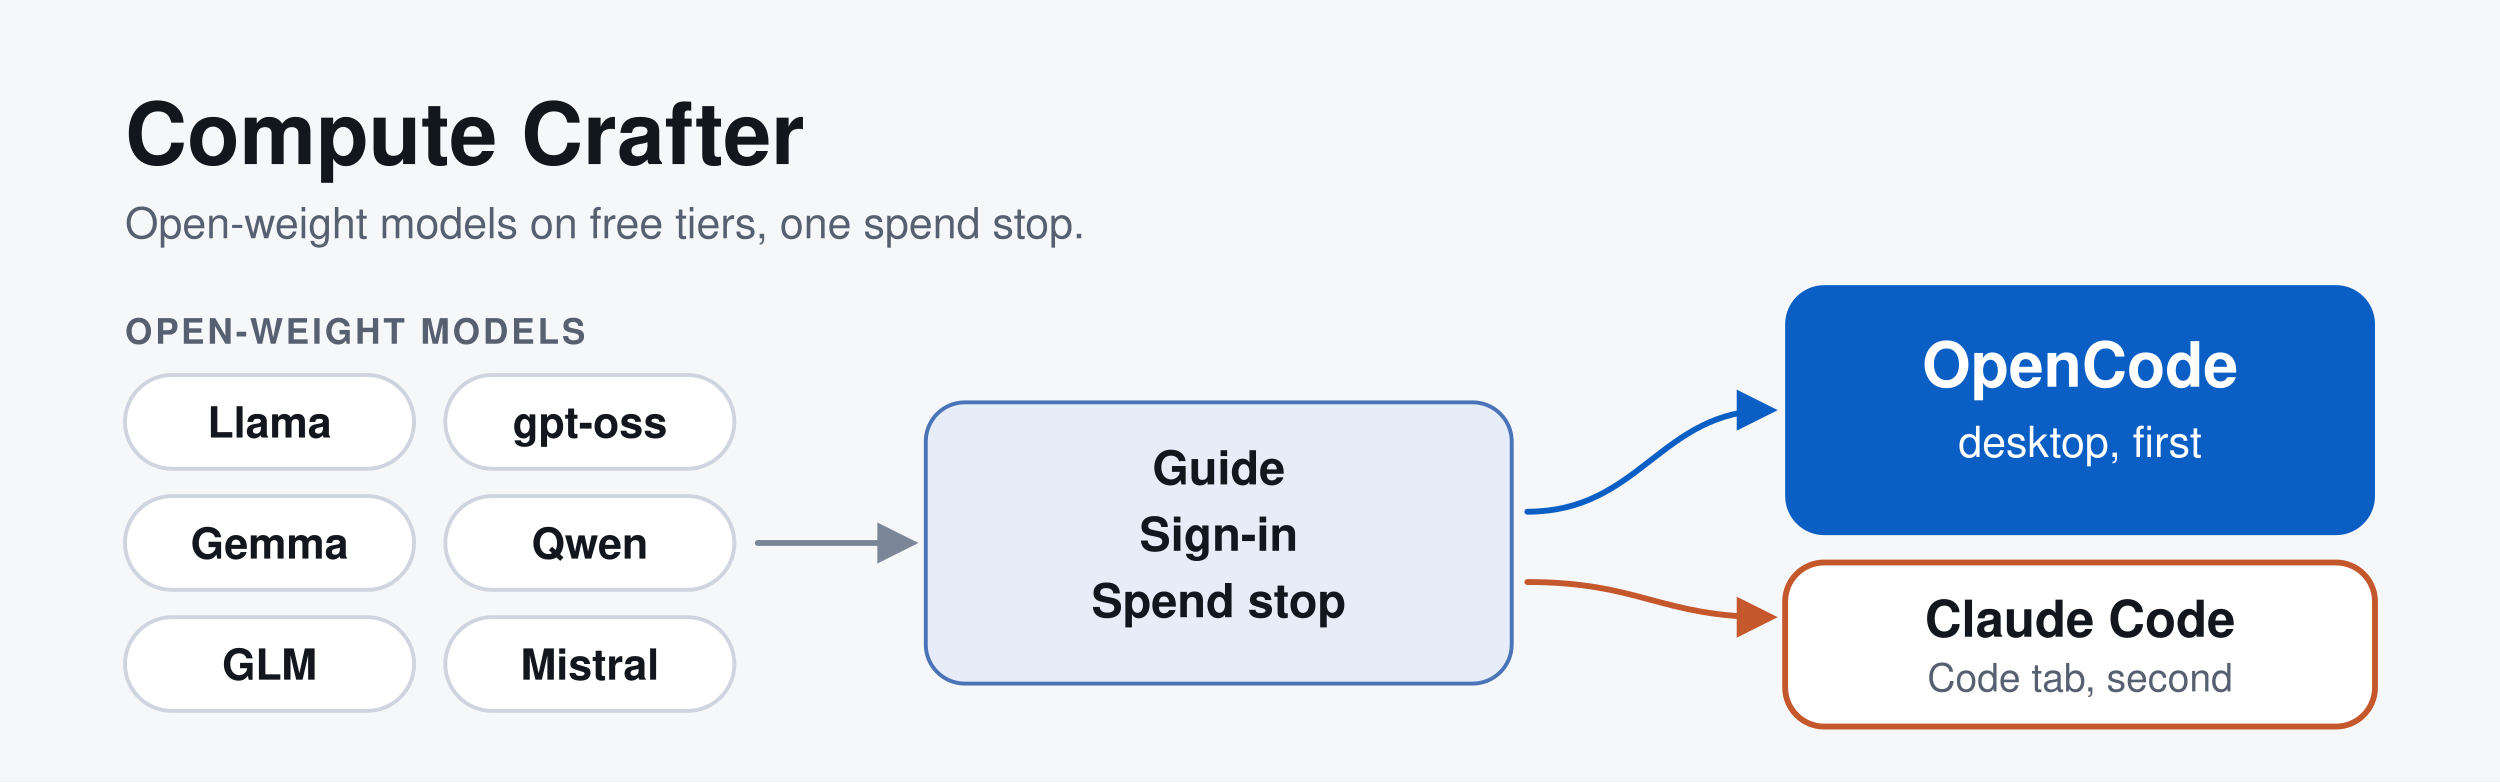
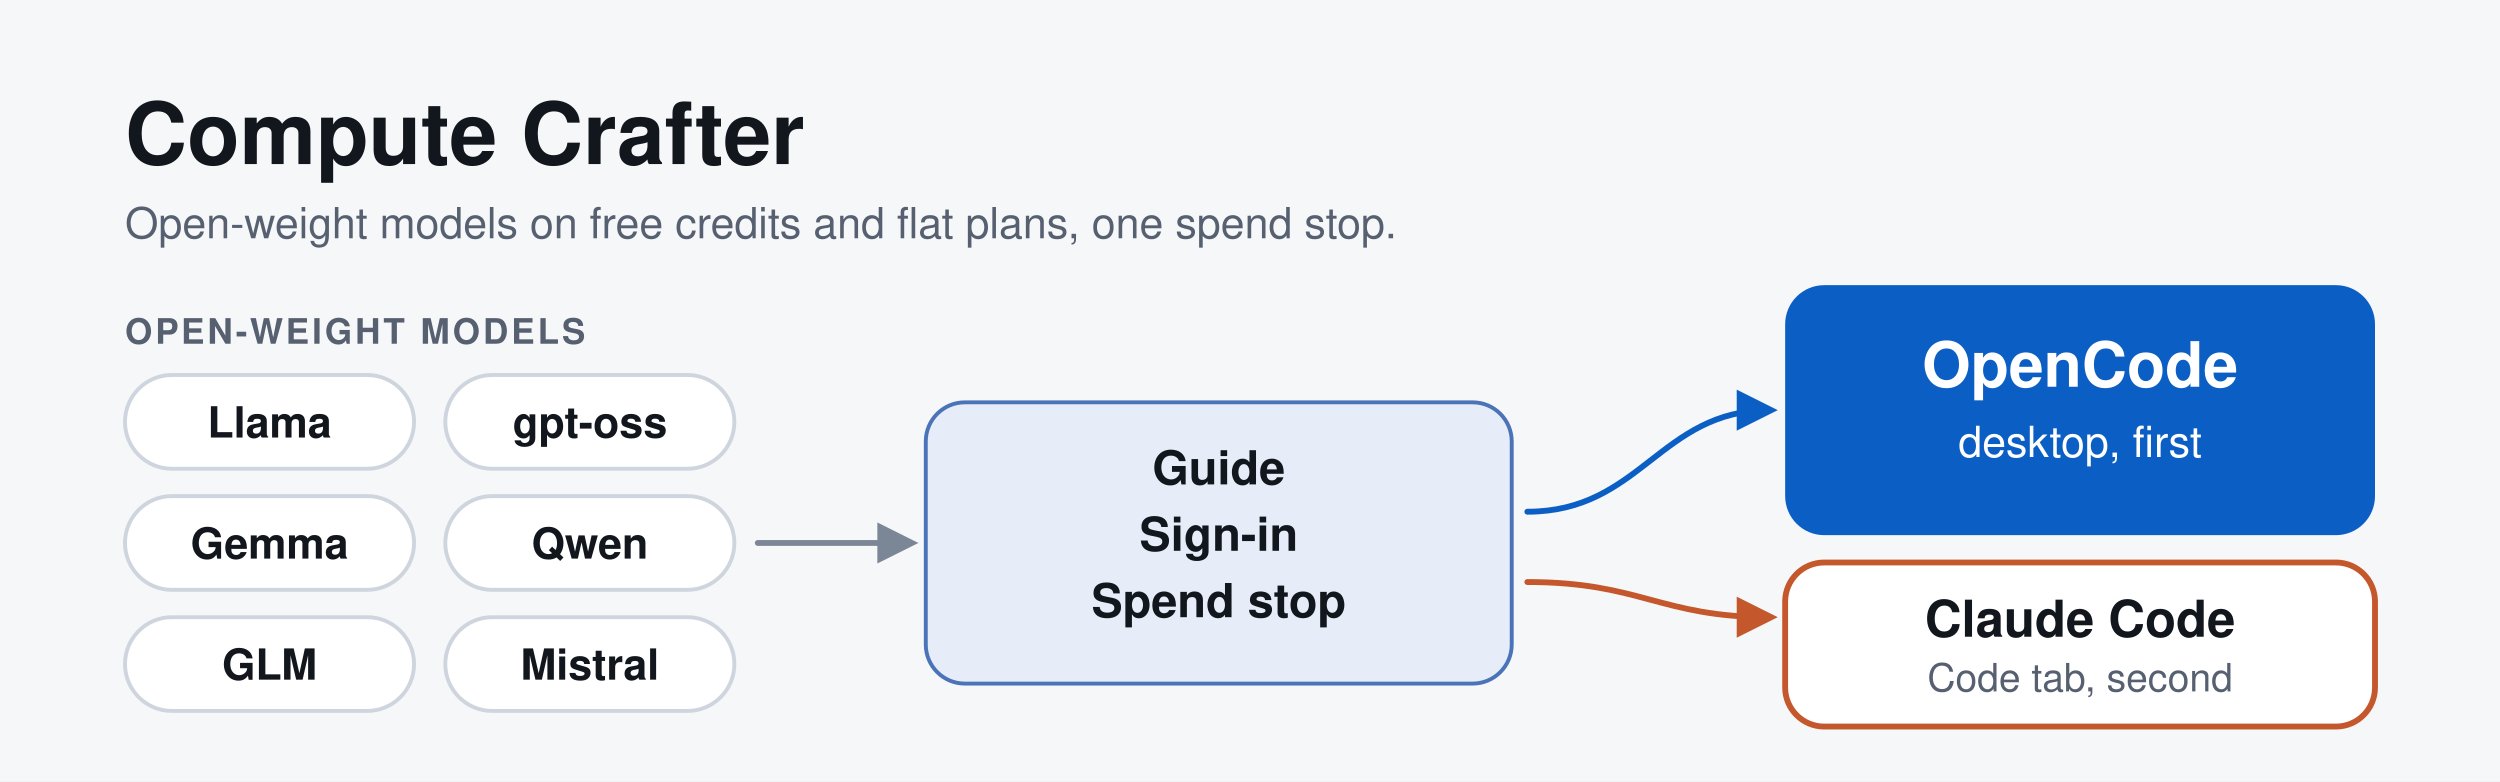
<svg xmlns="http://www.w3.org/2000/svg" viewBox="0 0 1280 400" width="1280" height="400" role="img" aria-labelledby="hero-title hero-desc">
  <style>
    .bg { fill: #f6f7f9; }
    .ink { fill: #12161d; }
    .muted { fill: #566070; }
    .chip { fill: #ffffff; stroke: #cfd5de; stroke-width: 2; }
    .chip-t { fill: #12161d; }
    .mid { fill: #e6edf8; stroke: #4a73b8; stroke-width: 2; }
    .mid-t { fill: #12161d; }
    .oc { fill: #0b5fc4; }
    .oc-t { fill: #ffffff; }
    .cc { fill: #ffffff; stroke: #c4572b; stroke-width: 3; }
    .cc-t { fill: #12161d; }
    .flow { stroke: #7b8696; }
    .head { fill: #7b8696; }
    .flow-oc { stroke: #0b5fc4; }
    .head-oc { fill: #0b5fc4; }
    .flow-cc { stroke: #c4572b; }
    .head-cc { fill: #c4572b; }
    @media (prefers-color-scheme: dark) {
      .bg { fill: #0e1218; }
      .ink { fill: #eef1f6; }
      .muted { fill: #a3adbc; }
      .chip { fill: #181e28; stroke: #343e4f; }
      .chip-t { fill: #eef1f6; }
      .mid { fill: #1b2740; stroke: #6f97d8; }
      .mid-t { fill: #eef1f6; }
      .oc { fill: #4d94f0; }
      .oc-t { fill: #08101c; }
      .cc { fill: #181e28; stroke: #e38a62; }
      .cc-t { fill: #eef1f6; }
      .flow { stroke: #6a7587; }
      .head { fill: #6a7587; }
      .flow-oc { stroke: #4d94f0; }
      .head-oc { fill: #4d94f0; }
      .flow-cc { stroke: #e38a62; }
      .head-cc { fill: #e38a62; }
    }
    text { font-family: -apple-system, BlinkMacSystemFont, "Segoe UI", Helvetica, Arial, sans-serif; }
    .flow, .flow-oc, .flow-cc { fill: none; stroke-width: 3; stroke-linecap: round; }
  </style>
  <defs>
    <marker id="a" viewBox="0 0 10 10" refX="8" refY="5" markerWidth="7" markerHeight="7" orient="auto">
      <path class="head" d="M0 0 10 5 0 10z" />
    </marker>
    <marker id="a-oc" viewBox="0 0 10 10" refX="8" refY="5" markerWidth="7" markerHeight="7" orient="auto">
      <path class="head-oc" d="M0 0 10 5 0 10z" />
    </marker>
    <marker id="a-cc" viewBox="0 0 10 10" refX="8" refY="5" markerWidth="7" markerHeight="7" orient="auto">
      <path class="head-cc" d="M0 0 10 5 0 10z" />
    </marker>
  </defs>
  <rect class="bg" width="1280" height="400" />
  <text class="ink" x="64" y="84" font-size="44" font-weight="700">Compute Crafter</text>
-   <text class="muted" x="64" y="122" font-size="22">Open-weight models on free tiers, one spend stop.</text>
+   <text class="muted" x="64" y="122" font-size="22">Open-weight models on free credits and flat plans, one spend stop.</text>
  <text class="muted" x="64" y="176" font-size="18" font-weight="600" letter-spacing="1.5">OPEN-WEIGHT MODELS</text>
  <g font-size="22" font-weight="600" text-anchor="middle">
    <rect class="chip" x="64" y="192" width="148" height="48" rx="24" />
    <text class="chip-t" x="138" y="224">Llama</text>
    <rect class="chip" x="228" y="192" width="148" height="48" rx="24" />
    <text class="chip-t" x="302" y="224">gpt-oss</text>
    <rect class="chip" x="64" y="254" width="148" height="48" rx="24" />
    <text class="chip-t" x="138" y="286">Gemma</text>
    <rect class="chip" x="228" y="254" width="148" height="48" rx="24" />
    <text class="chip-t" x="302" y="286">Qwen</text>
    <rect class="chip" x="64" y="316" width="148" height="48" rx="24" />
    <text class="chip-t" x="138" y="348">GLM</text>
    <rect class="chip" x="228" y="316" width="148" height="48" rx="24" />
    <text class="chip-t" x="302" y="348">Mistral</text>
  </g>
  <path class="flow" d="M388 278 C 420 278 430 278 466 278" marker-end="url(#a)" />
  <rect class="mid" x="474" y="206" width="300" height="144" rx="20" />
  <g text-anchor="middle">
    <text class="mid-t" x="624" y="248" font-size="24" font-weight="700">Guide</text>
    <text class="mid-t" x="624" y="282" font-size="24" font-weight="700">Sign-in</text>
    <text class="mid-t" x="624" y="316" font-size="24" font-weight="700">Spend stop</text>
  </g>
  <path class="flow-oc" d="M782 262 C 840 262 850 210 906 210" marker-end="url(#a-oc)" />
  <path class="flow-cc" d="M782 298 C 840 298 850 316 906 316" marker-end="url(#a-cc)" />
  <rect class="oc" x="914" y="146" width="302" height="128" rx="20" />
  <g text-anchor="middle">
    <text class="oc-t" x="1065" y="198" font-size="32" font-weight="700">OpenCode</text>
    <text class="oc-t" x="1065" y="234" font-size="22">desktop, first</text>
  </g>
  <rect class="cc" x="914" y="288" width="302" height="84" rx="20" />
  <g text-anchor="middle">
    <text class="cc-t" x="1065" y="326" font-size="26" font-weight="700">Claude Code</text>
    <text class="muted" x="1065" y="354" font-size="20">Code tab, second</text>
  </g>
</svg>
